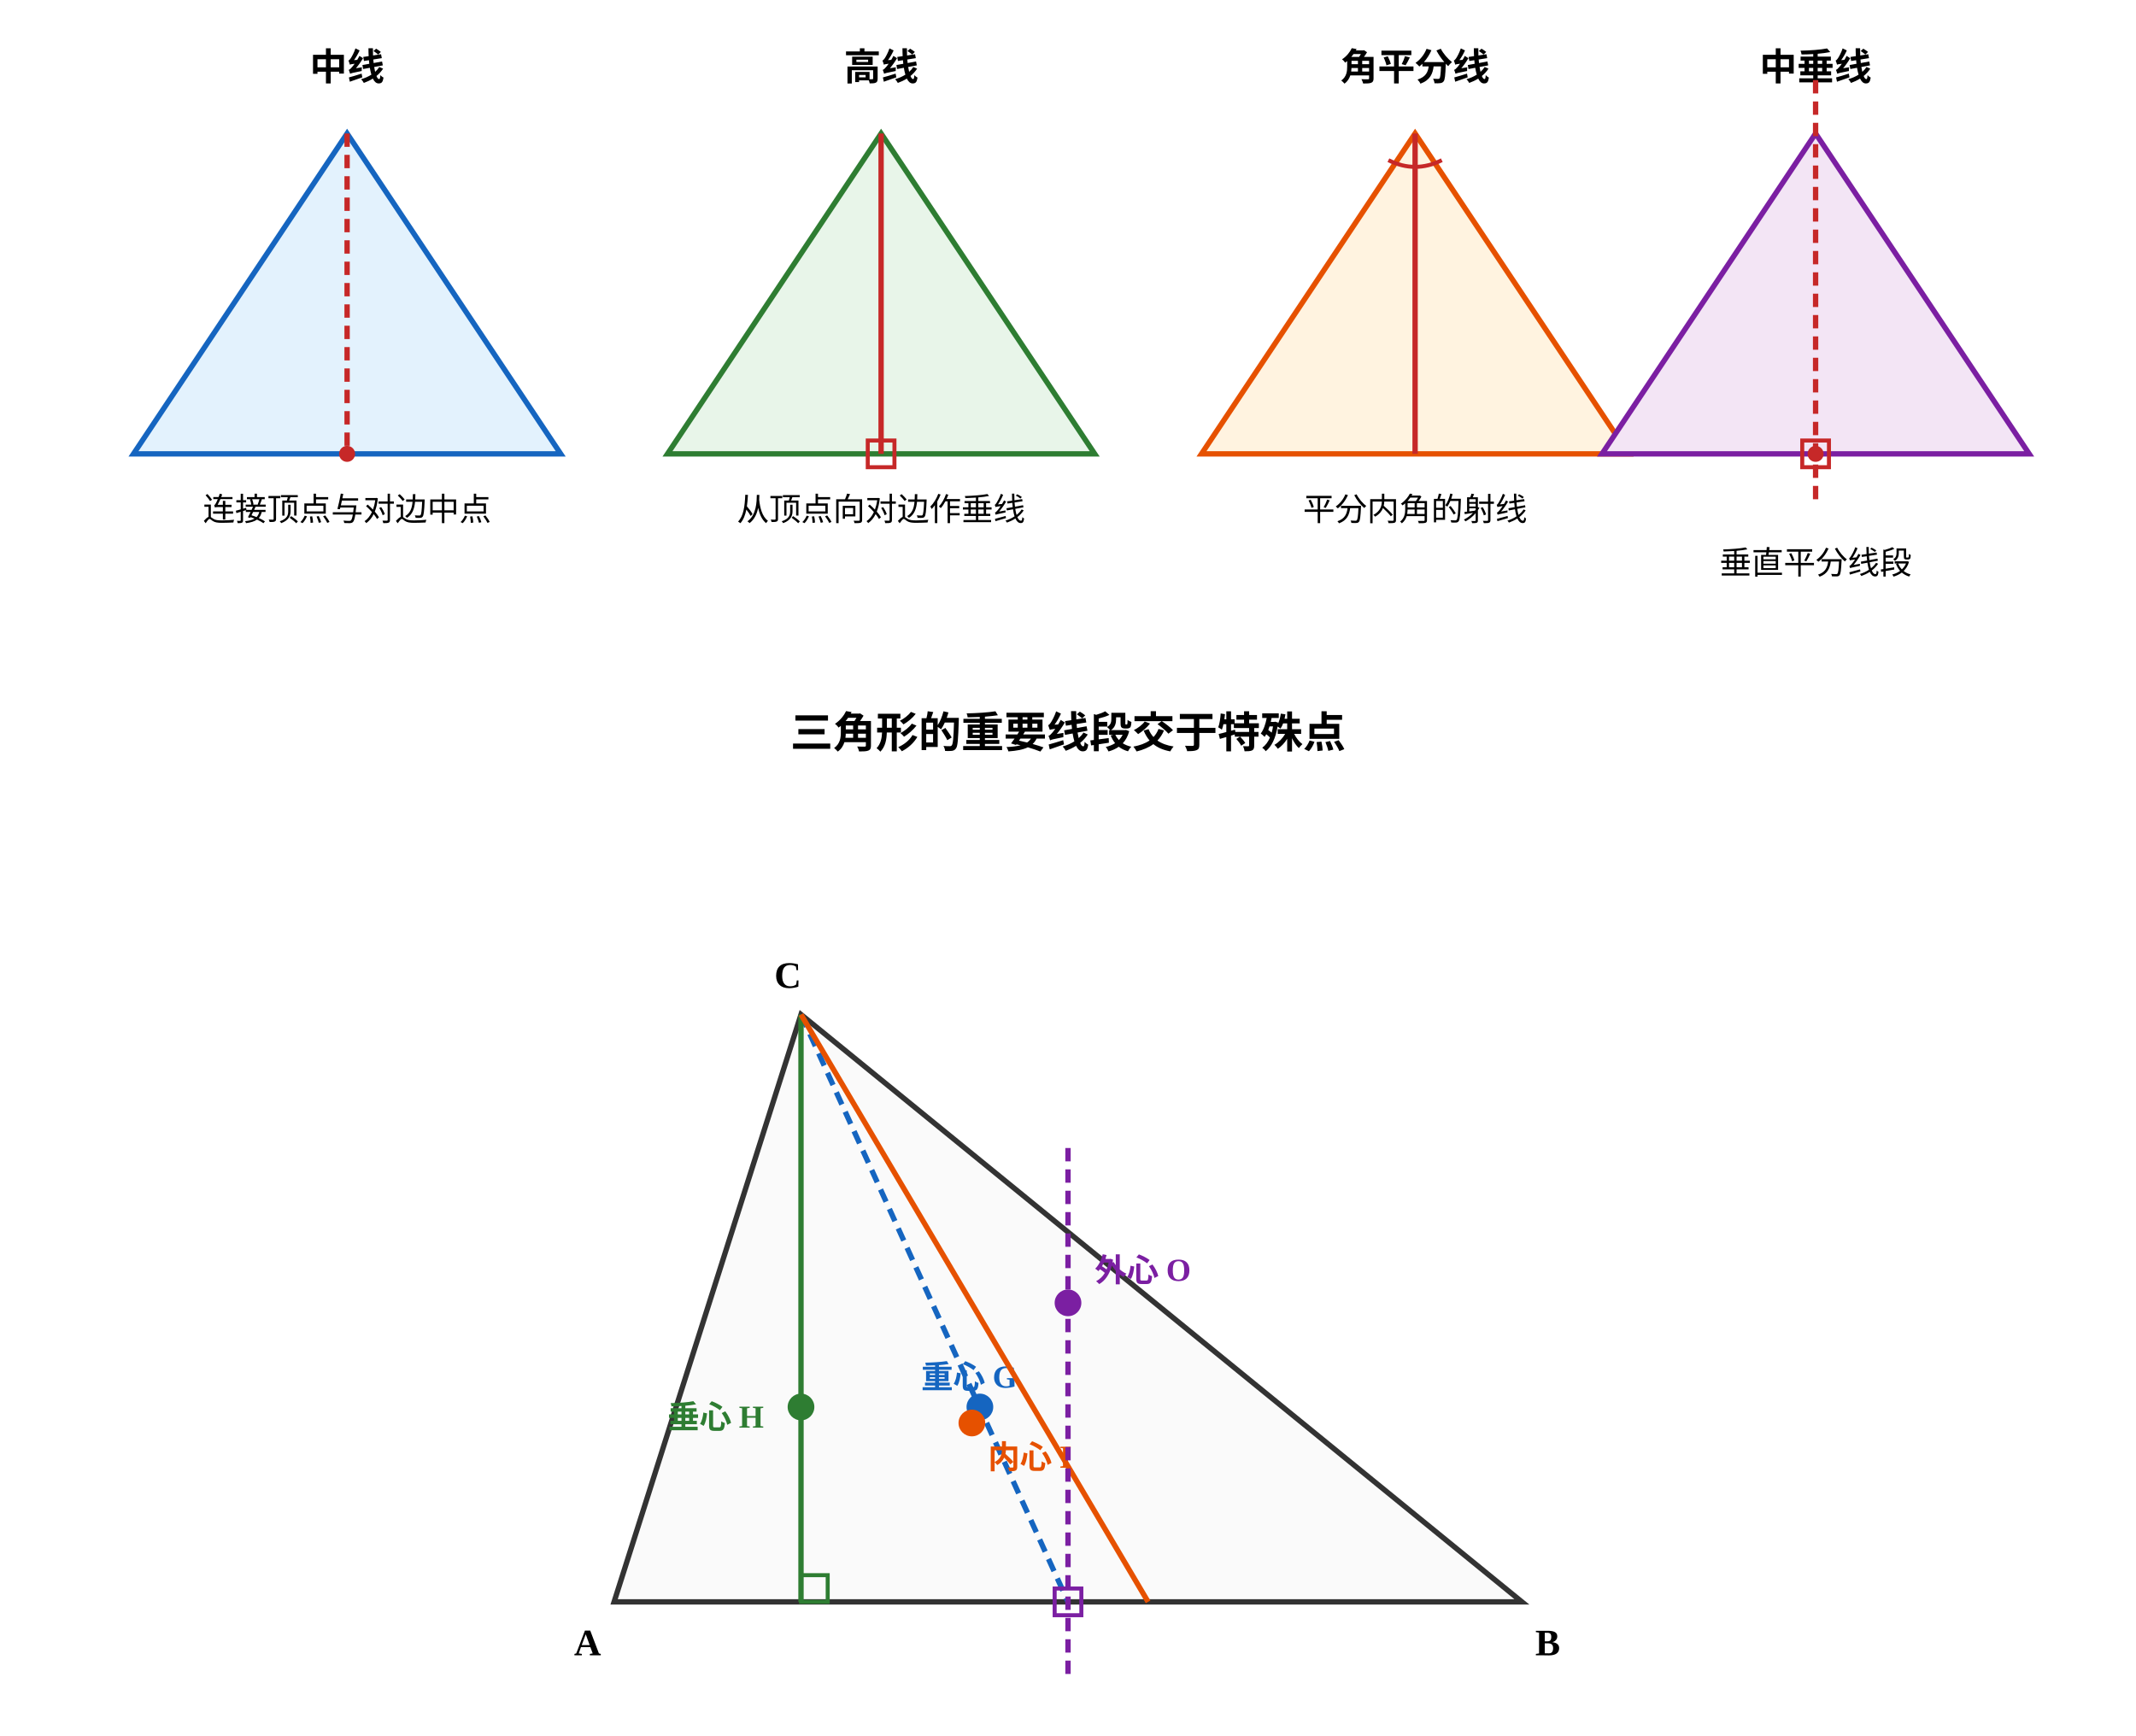
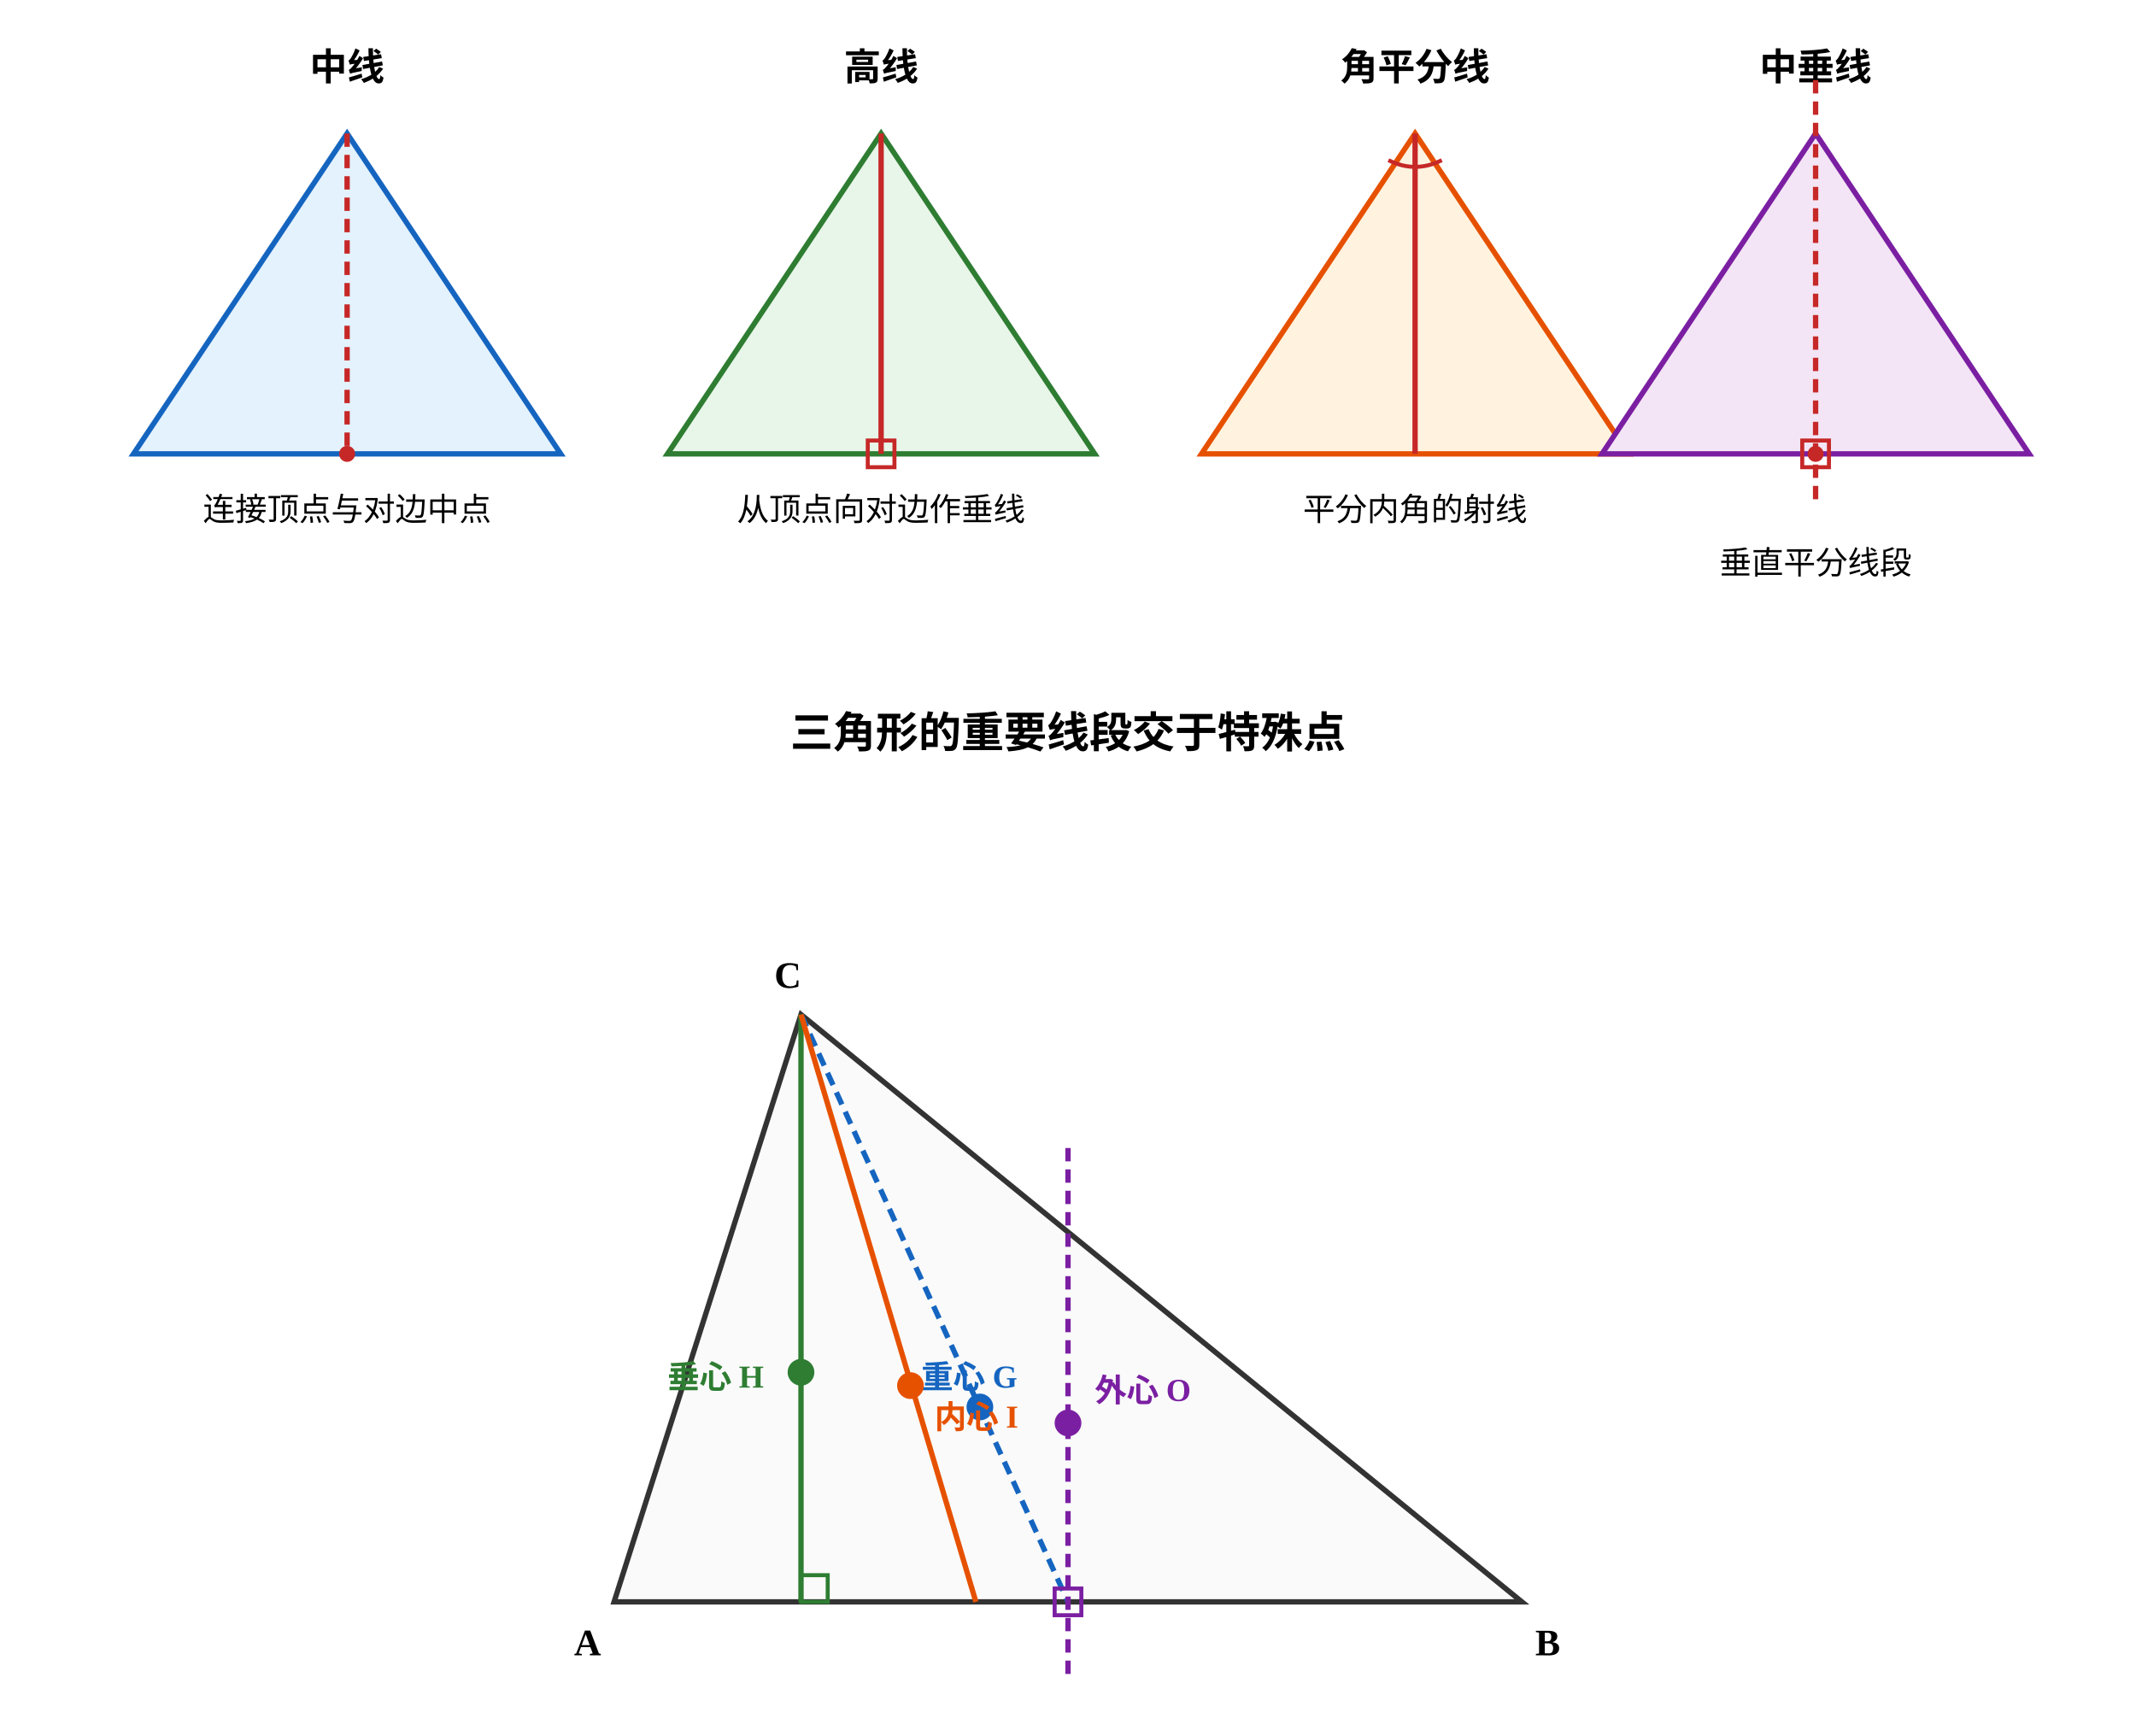
<svg xmlns="http://www.w3.org/2000/svg" viewBox="0 0 800 650" width="800" height="650" style="overflow:visible">
  <g transform="translate(50,30)">
    <text x="80" y="0" font-size="14" font-weight="bold" text-anchor="middle">中线</text>
    <polygon points="0,140 160,140 80,20" fill="#e3f2fd" stroke="#1565c0" stroke-width="2" />
    <line x1="80" y1="20" x2="80" y2="140" stroke="#c62828" stroke-width="2" stroke-dasharray="5,3" />
    <circle cx="80" cy="140" r="3" fill="#c62828" />
    <text x="80" y="165" font-size="12" text-anchor="middle">连接顶点与对边中点</text>
  </g>
  <g transform="translate(250,30)">
    <text x="80" y="0" font-size="14" font-weight="bold" text-anchor="middle">高线</text>
    <polygon points="0,140 160,140 80,20" fill="#e8f5e9" stroke="#2e7d32" stroke-width="2" />
    <line x1="80" y1="20" x2="80" y2="140" stroke="#c62828" stroke-width="2" />
    <rect x="75" y="135" width="10" height="10" fill="none" stroke="#c62828" stroke-width="1.5" />
    <text x="80" y="165" font-size="12" text-anchor="middle">从顶点向对边作垂线</text>
  </g>
  <g transform="translate(450,30)">
    <text x="80" y="0" font-size="14" font-weight="bold" text-anchor="middle">角平分线</text>
    <polygon points="0,140 160,140 80,20" fill="#fff3e0" stroke="#e65100" stroke-width="2" />
    <line x1="80" y1="20" x2="80" y2="140" stroke="#c62828" stroke-width="2" />
    <path d="M 70,30 Q 80,35 90,30" fill="none" stroke="#c62828" stroke-width="1.5" />
    <text x="80" y="165" font-size="12" text-anchor="middle">平分内角的射线</text>
  </g>
  <g transform="translate(600,30)">
    <text x="80" y="0" font-size="14" font-weight="bold" text-anchor="middle">中垂线</text>
    <polygon points="0,140 160,140 80,20" fill="#f3e5f5" stroke="#7b1fa2" stroke-width="2" />
    <line x1="80" y1="0" x2="80" y2="160" stroke="#c62828" stroke-width="2" stroke-dasharray="5,3" />
    <rect x="75" y="135" width="10" height="10" fill="none" stroke="#c62828" stroke-width="1.5" />
    <circle cx="80" cy="140" r="3" fill="#c62828" />
    <text x="80" y="185" font-size="12" text-anchor="middle">垂直平分线段</text>
  </g>
  <g transform="translate(150,280)">
    <text x="250" y="0" font-size="16" font-weight="bold" text-anchor="middle">三角形的重要线段交于特殊点</text>
    <polygon points="80,320 420,320 150,100" fill="#fafafa" stroke="#333" stroke-width="2" />
    <text x="65" y="340" font-size="14" font-weight="bold">A</text>
    <text x="425" y="340" font-size="14" font-weight="bold">B</text>
    <text x="140" y="90" font-size="14" font-weight="bold">C</text>
    <line x1="150" y1="100" x2="250" y2="320" stroke="#1565c0" stroke-width="2" stroke-dasharray="5,3" />
    <circle cx="217" cy="247" r="5" fill="#1565c0" />
    <text x="195" y="240" font-size="12" fill="#1565c0" font-weight="bold">重心 G</text>
    <line x1="150" y1="100" x2="150" y2="320" stroke="#2e7d32" stroke-width="2" />
    <rect x="150" y="310" width="10" height="10" fill="none" stroke="#2e7d32" stroke-width="1.5" />
-     <circle cx="150" cy="247" r="5" fill="#2e7d32" />
-     <text x="100" y="255" font-size="12" fill="#2e7d32" font-weight="bold">垂心 H</text>
-     <line x1="150" y1="100" x2="280" y2="320" stroke="#e65100" stroke-width="2" />
-     <circle cx="214" cy="253" r="5" fill="#e65100" />
-     <text x="220" y="270" font-size="12" fill="#e65100" font-weight="bold">内心 I</text>
+     <circle cx="150" cy="234" r="5" fill="#2e7d32" />
+     <text x="100" y="240" font-size="12" fill="#2e7d32" font-weight="bold">垂心 H</text>
+     <line x1="150" y1="100" x2="215.5" y2="320" stroke="#e65100" stroke-width="2" />
+     <circle cx="191" cy="239" r="5" fill="#e65100" />
+     <text x="200" y="255" font-size="12" fill="#e65100" font-weight="bold">内心 I</text>
    <line x1="250" y1="150" x2="250" y2="350" stroke="#7b1fa2" stroke-width="2" stroke-dasharray="5,3" />
    <rect x="245" y="315" width="10" height="10" fill="none" stroke="#7b1fa2" stroke-width="1.5" />
-     <circle cx="250" cy="208" r="5" fill="#7b1fa2" />
-     <text x="260" y="200" font-size="12" fill="#7b1fa2" font-weight="bold">外心 O</text>
+     <circle cx="250" cy="253" r="5" fill="#7b1fa2" />
+     <text x="260" y="245" font-size="12" fill="#7b1fa2" font-weight="bold">外心 O</text>
  </g>
</svg>
